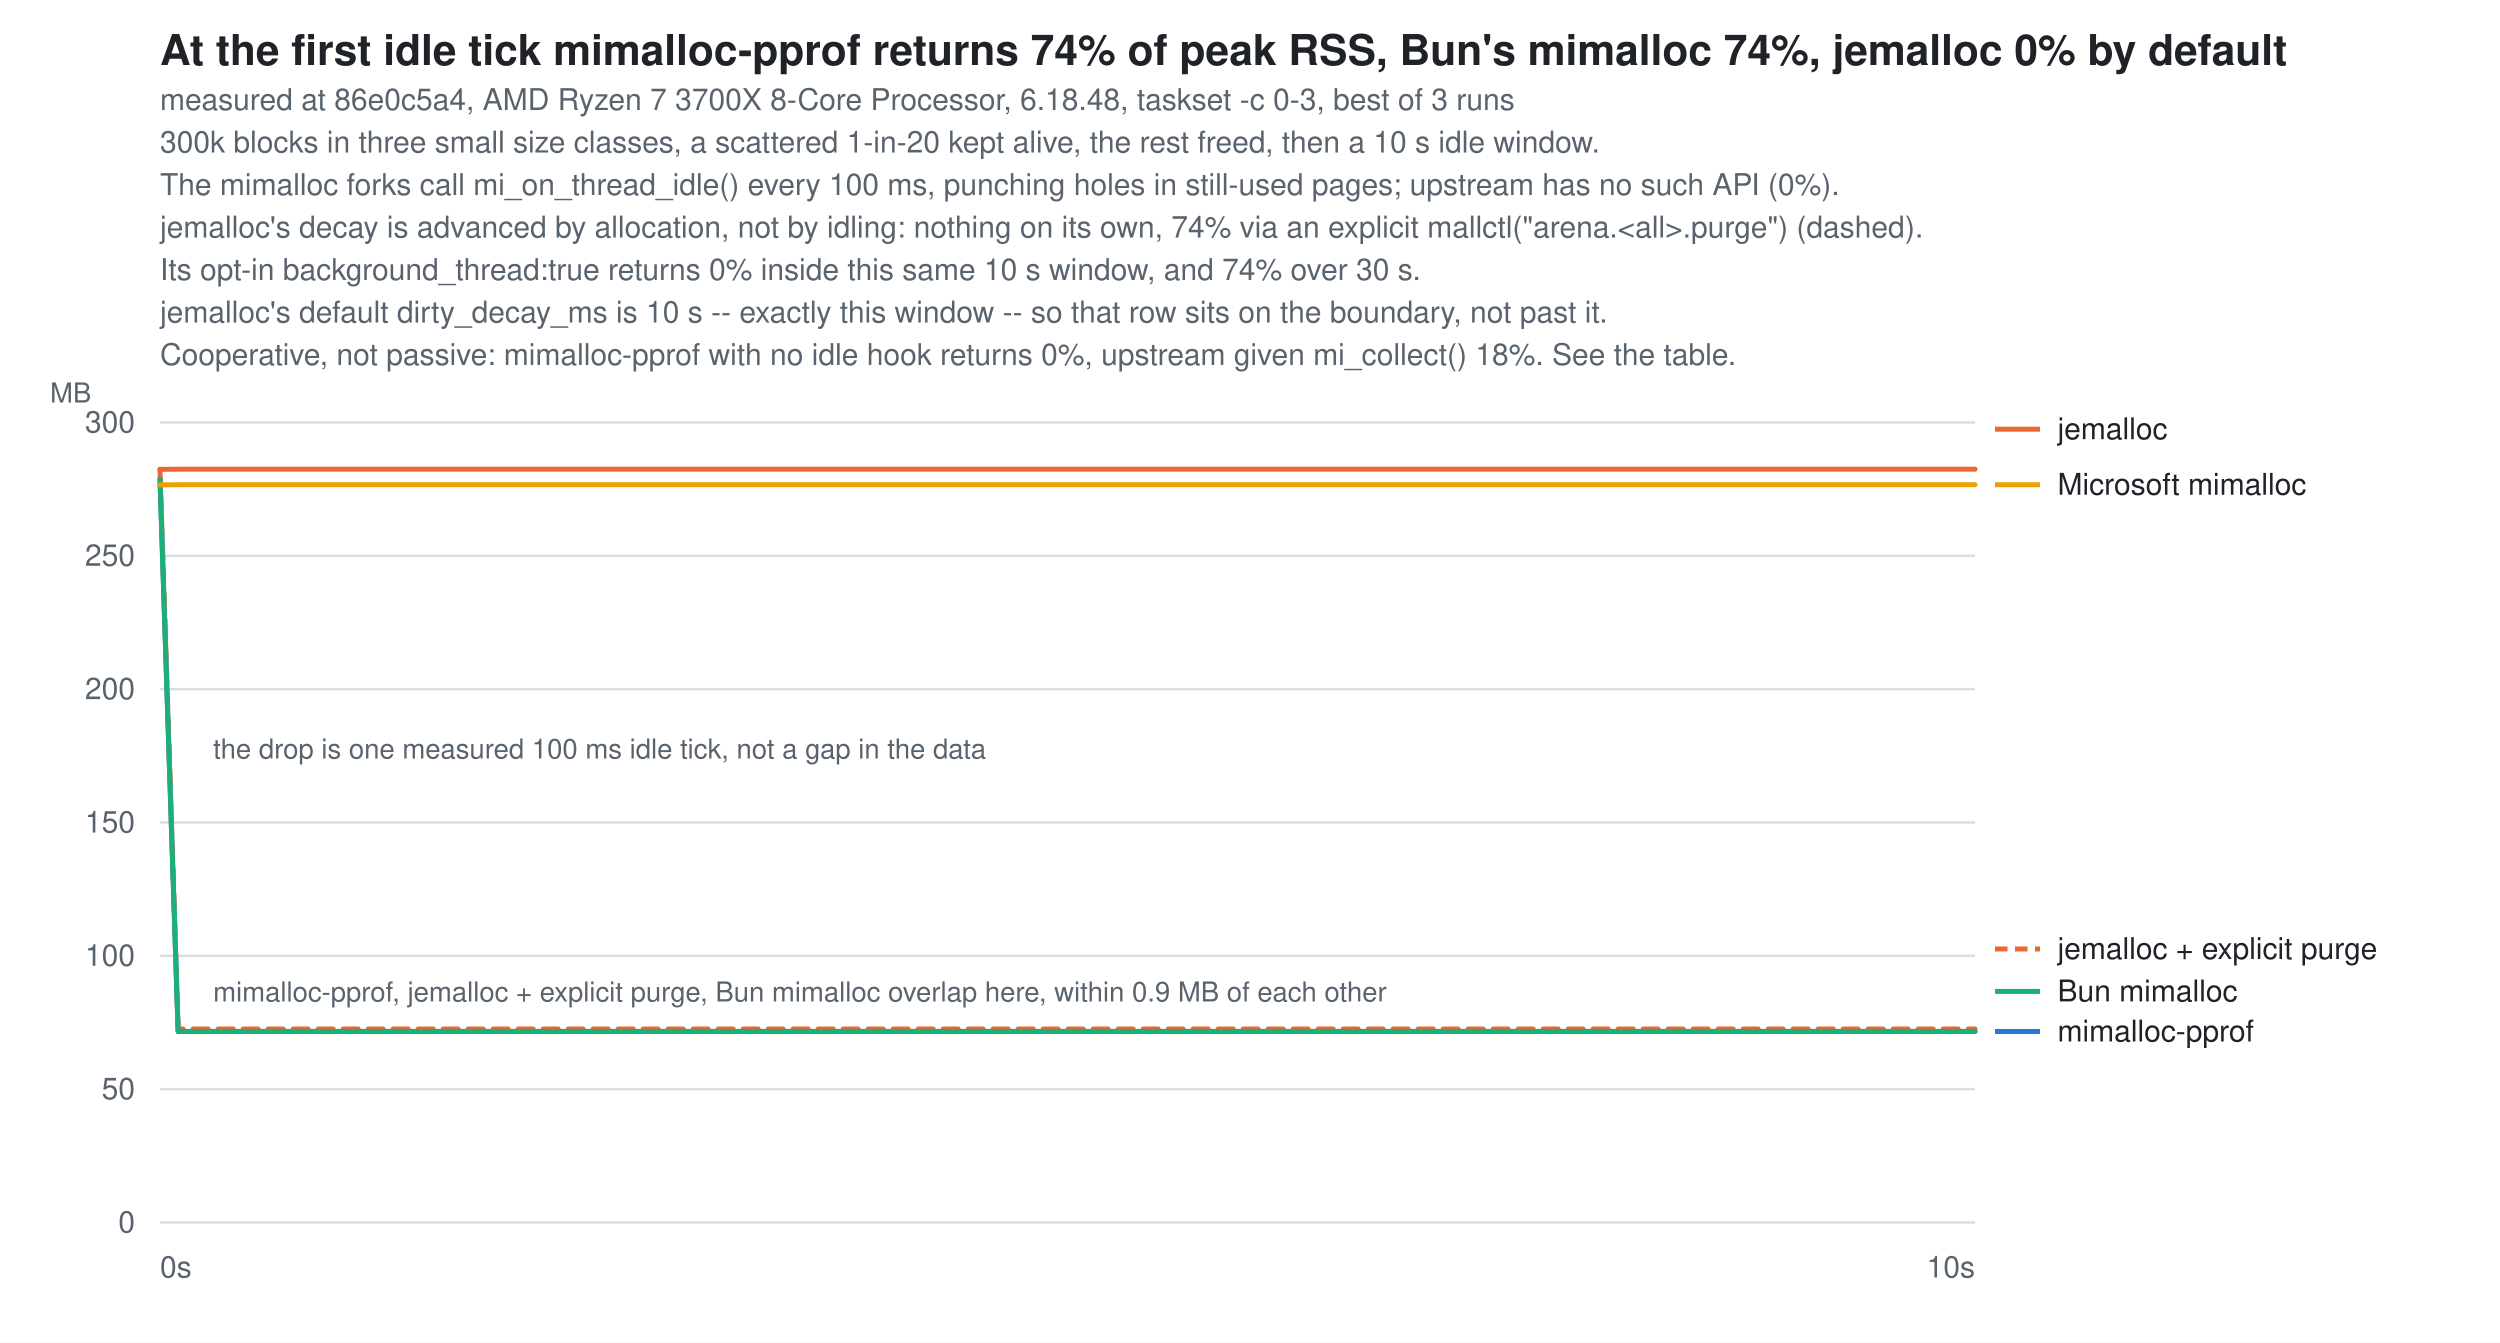
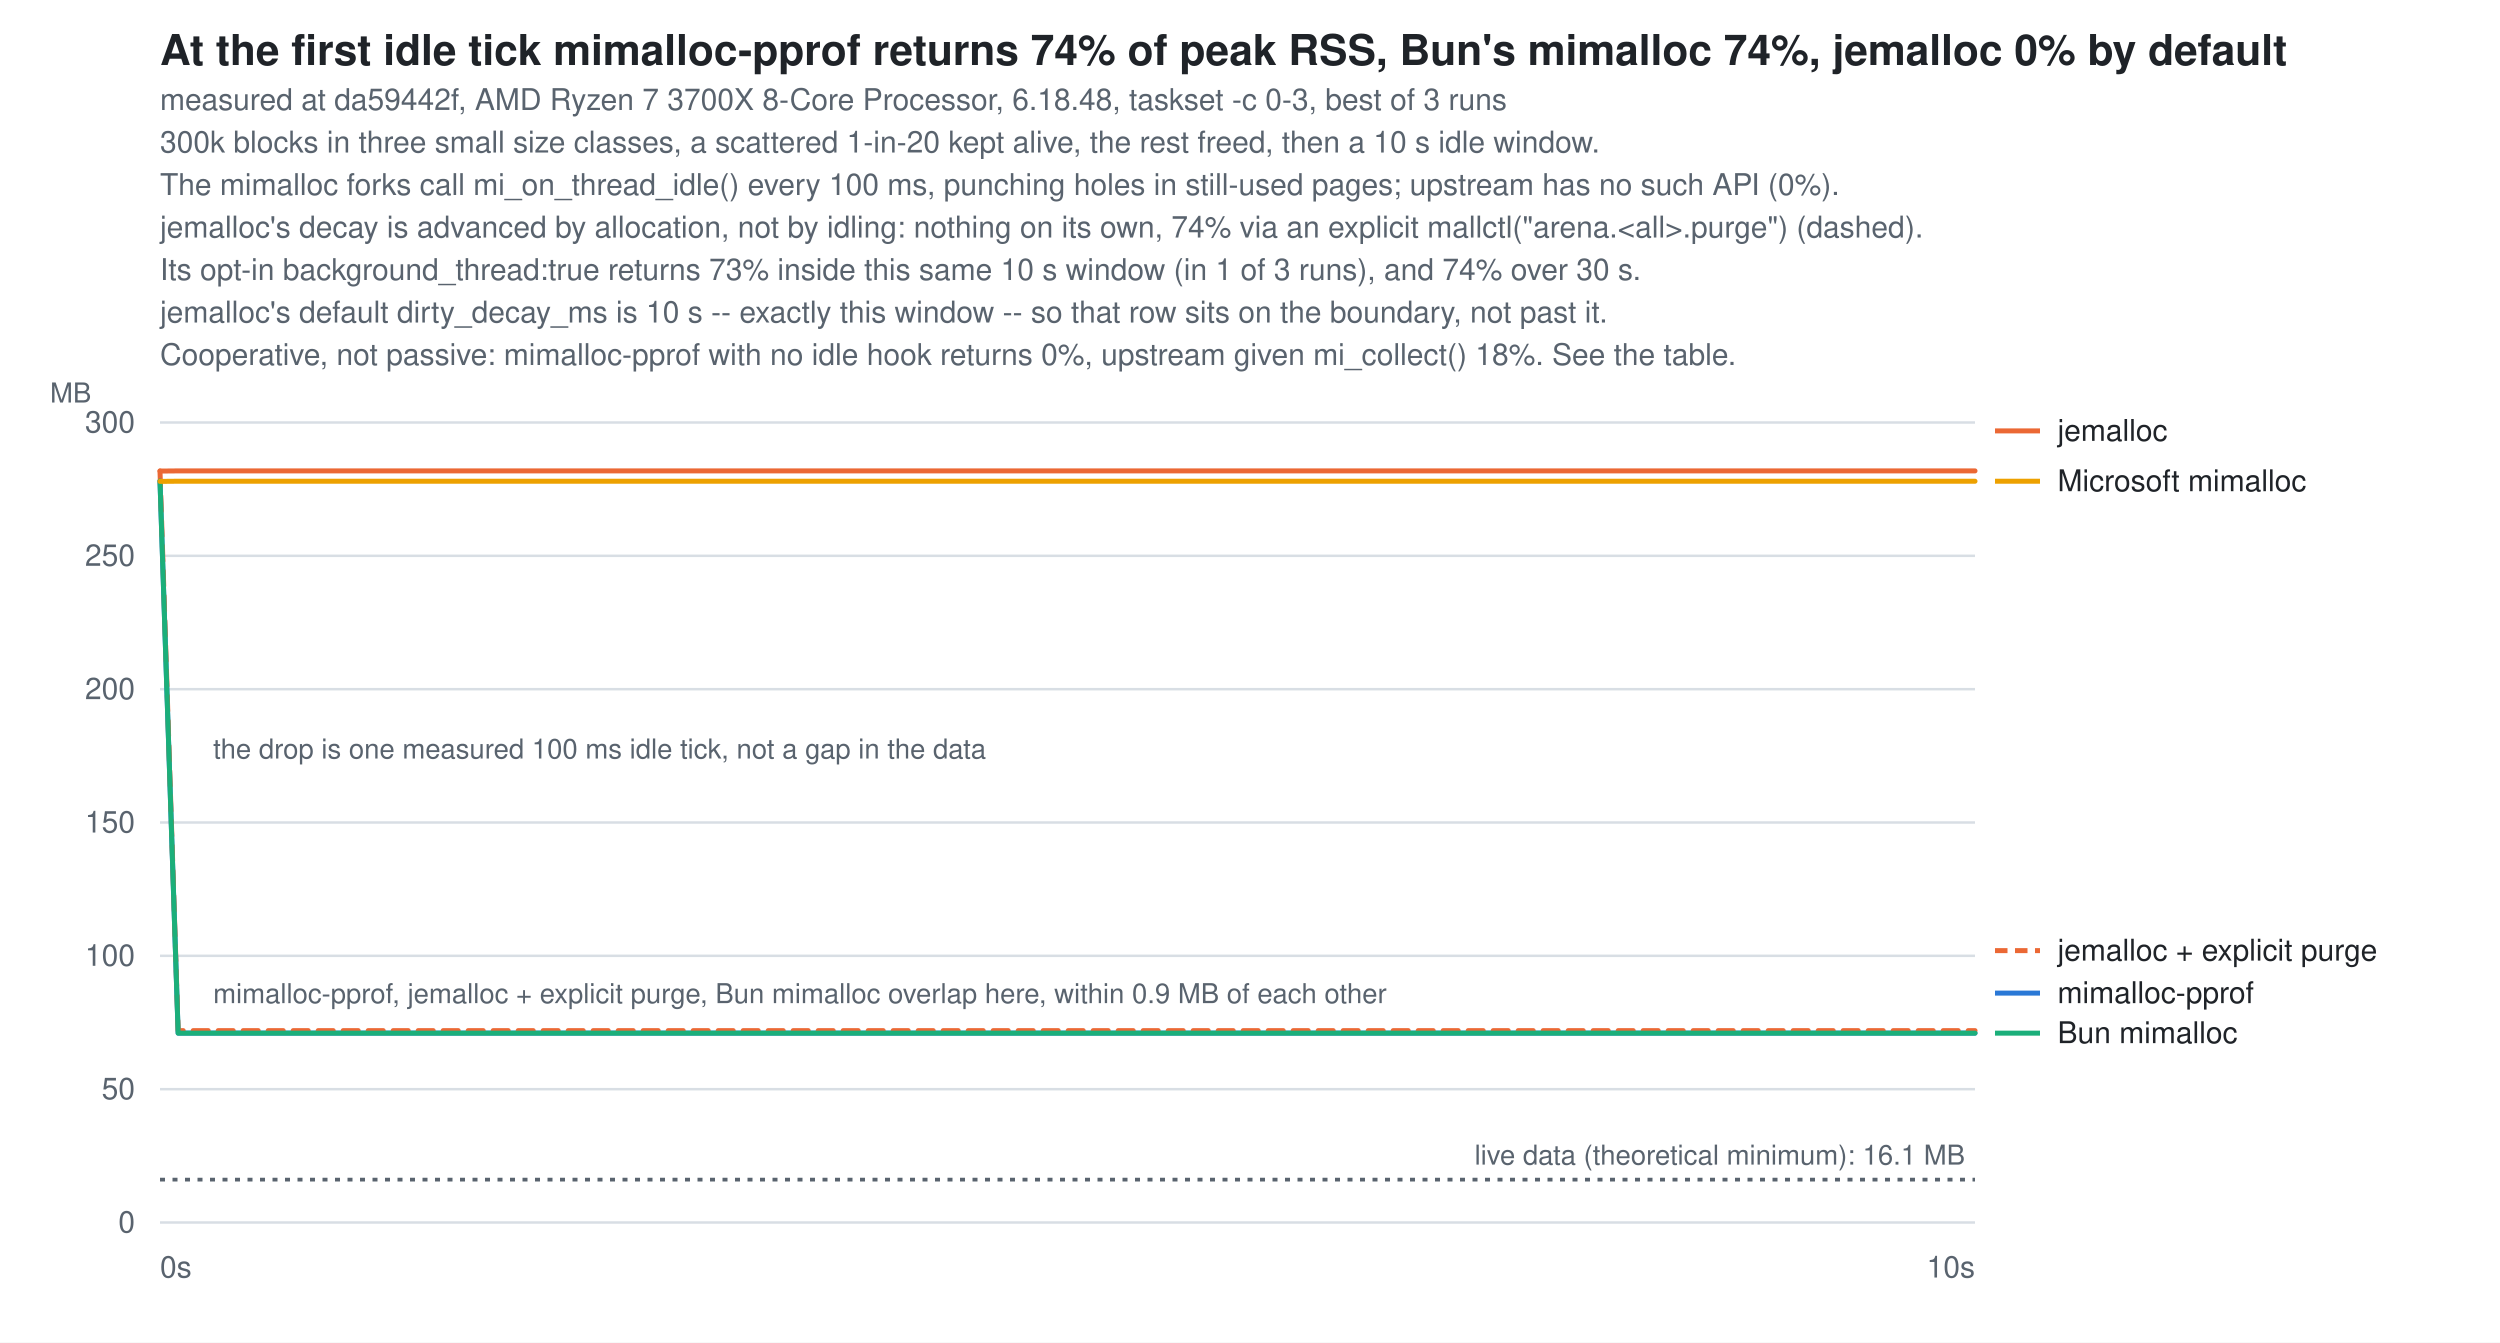
<svg xmlns="http://www.w3.org/2000/svg" viewBox="0 0 1000 537" width="1000" height="537" role="img" aria-label="At the first idle tick mimalloc-pprof returns 74% of peak RSS, Bun's mimalloc 74%, jemalloc 0% by default">
  <rect width="1000" height="537" fill="#ffffff" />
  <g font-family="-apple-system,BlinkMacSystemFont,Segoe UI,Helvetica,Arial,sans-serif">
    <text x="64" y="26" font-size="17" font-weight="600" fill="#1f2328">At the first idle tick mimalloc-pprof returns 74% of peak RSS, Bun's mimalloc 74%, jemalloc 0% by default</text>
-     <text x="64" y="44" font-size="12" fill="#59636e">measured at 86e0c5a4, AMD Ryzen 7 3700X 8-Core Processor, 6.18.48, taskset -c 0-3, best of 3 runs</text>
+     <text x="64" y="44" font-size="12" fill="#59636e">measured at da59442f, AMD Ryzen 7 3700X 8-Core Processor, 6.18.48, taskset -c 0-3, best of 3 runs</text>
    <text x="64" y="61" font-size="12" fill="#59636e">300k blocks in three small size classes, a scattered 1-in-20 kept alive, the rest freed, then a 10 s idle window.</text>
    <text x="64" y="78" font-size="12" fill="#59636e">The mimalloc forks call mi_on_thread_idle() every 100 ms, punching holes in still-used pages; upstream has no such API (0%).</text>
    <text x="64" y="95" font-size="12" fill="#59636e">jemalloc's decay is advanced by allocation, not by idling: nothing on its own, 74% via an explicit mallctl("arena.&lt;all&gt;.purge") (dashed).</text>
-     <text x="64" y="112" font-size="12" fill="#59636e">Its opt-in background_thread:true returns 0% inside this same 10 s window, and 74% over 30 s.</text>
+     <text x="64" y="112" font-size="12" fill="#59636e">Its opt-in background_thread:true returns 73% inside this same 10 s window (in 1 of 3 runs), and 74% over 30 s.</text>
    <text x="64" y="129" font-size="12" fill="#59636e">jemalloc's default dirty_decay_ms is 10 s -- exactly this window -- so that row sits on the boundary, not past it.</text>
    <text x="64" y="146" font-size="12" fill="#59636e">Cooperative, not passive: mimalloc-pprof with no idle hook returns 0%, upstream given mi_collect() 18%. See the table.</text>
    <line x1="64" y1="489.00" x2="790" y2="489.00" stroke="#d8dee4" stroke-width="1" />
    <text x="54" y="493.00" font-size="12" text-anchor="end" fill="#59636e">0</text>
    <line x1="64" y1="435.67" x2="790" y2="435.67" stroke="#d8dee4" stroke-width="1" />
    <text x="54" y="439.67" font-size="12" text-anchor="end" fill="#59636e">50</text>
    <line x1="64" y1="382.33" x2="790" y2="382.33" stroke="#d8dee4" stroke-width="1" />
    <text x="54" y="386.33" font-size="12" text-anchor="end" fill="#59636e">100</text>
    <line x1="64" y1="329.00" x2="790" y2="329.00" stroke="#d8dee4" stroke-width="1" />
    <text x="54" y="333.00" font-size="12" text-anchor="end" fill="#59636e">150</text>
    <line x1="64" y1="275.67" x2="790" y2="275.67" stroke="#d8dee4" stroke-width="1" />
    <text x="54" y="279.67" font-size="12" text-anchor="end" fill="#59636e">200</text>
    <line x1="64" y1="222.33" x2="790" y2="222.33" stroke="#d8dee4" stroke-width="1" />
    <text x="54" y="226.33" font-size="12" text-anchor="end" fill="#59636e">250</text>
    <line x1="64" y1="169.00" x2="790" y2="169.00" stroke="#d8dee4" stroke-width="1" />
    <text x="54" y="173.00" font-size="12" text-anchor="end" fill="#59636e">300</text>
    <text x="20" y="161.00" font-size="11" fill="#59636e">MB</text>
    <text x="64.00" y="511.00" font-size="12" text-anchor="start" fill="#59636e">0s</text>
    <text x="790.00" y="511.00" font-size="12" text-anchor="end" fill="#59636e">10s</text>
-     <path d="M 64.00 191.73 L 71.26 412.59 L 78.52 412.59 L 85.78 412.59 L 93.04 412.59 L 100.30 412.59 L 107.56 412.59 L 114.82 412.59 L 122.08 412.59 L 129.34 412.59 L 136.60 412.59 L 143.86 412.59 L 151.12 412.59 L 158.38 412.59 L 165.64 412.59 L 172.90 412.59 L 180.16 412.59 L 187.42 412.59 L 194.68 412.59 L 201.94 412.59 L 209.20 412.59 L 216.46 412.59 L 223.72 412.59 L 230.98 412.59 L 238.24 412.59 L 245.50 412.59 L 252.76 412.59 L 260.02 412.59 L 267.28 412.59 L 274.54 412.59 L 281.80 412.59 L 289.06 412.59 L 296.32 412.59 L 303.58 412.59 L 310.84 412.59 L 318.10 412.59 L 325.36 412.59 L 332.62 412.59 L 339.88 412.59 L 347.14 412.59 L 354.40 412.59 L 361.66 412.59 L 368.92 412.59 L 376.18 412.59 L 383.44 412.59 L 390.70 412.59 L 397.96 412.59 L 405.22 412.59 L 412.48 412.59 L 419.74 412.59 L 427.00 412.59 L 434.26 412.59 L 441.52 412.59 L 448.78 412.59 L 456.04 412.59 L 463.30 412.59 L 470.56 412.59 L 477.82 412.59 L 485.08 412.59 L 492.34 412.59 L 499.60 412.59 L 506.86 412.59 L 514.12 412.59 L 521.38 412.59 L 528.64 412.59 L 535.90 412.59 L 543.16 412.59 L 550.42 412.59 L 557.68 412.59 L 564.94 412.59 L 572.20 412.59 L 579.46 412.59 L 586.72 412.59 L 593.98 412.59 L 601.24 412.59 L 608.50 412.59 L 615.76 412.59 L 623.02 412.59 L 630.28 412.59 L 637.54 412.59 L 644.80 412.59 L 652.06 412.59 L 659.32 412.59 L 666.58 412.59 L 673.84 412.59 L 681.10 412.59 L 688.36 412.59 L 695.62 412.59 L 702.88 412.59 L 710.14 412.59 L 717.40 412.59 L 724.66 412.59 L 731.92 412.59 L 739.18 412.59 L 746.44 412.59 L 753.70 412.59 L 760.96 412.59 L 768.22 412.59 L 775.48 412.59 L 782.74 412.59 L 790.00 412.59" fill="none" stroke="#2a78d6" stroke-width="2" stroke-linejoin="round" stroke-linecap="round" />
-     <path d="M 64.00 187.75 L 71.26 187.68 L 78.52 187.68 L 85.78 187.68 L 93.04 187.68 L 100.30 187.68 L 107.56 187.68 L 114.82 187.68 L 122.08 187.68 L 129.34 187.68 L 136.60 187.68 L 143.86 187.68 L 151.12 187.68 L 158.38 187.68 L 165.64 187.68 L 172.90 187.68 L 180.16 187.68 L 187.42 187.68 L 194.68 187.68 L 201.94 187.68 L 209.20 187.68 L 216.46 187.68 L 223.72 187.68 L 230.98 187.68 L 238.24 187.68 L 245.50 187.68 L 252.76 187.68 L 260.02 187.68 L 267.28 187.68 L 274.54 187.68 L 281.80 187.68 L 289.06 187.68 L 296.32 187.68 L 303.58 187.68 L 310.84 187.68 L 318.10 187.68 L 325.36 187.68 L 332.62 187.68 L 339.88 187.68 L 347.14 187.68 L 354.40 187.68 L 361.66 187.68 L 368.92 187.68 L 376.18 187.68 L 383.44 187.68 L 390.70 187.68 L 397.96 187.68 L 405.22 187.68 L 412.48 187.68 L 419.74 187.68 L 427.00 187.68 L 434.26 187.68 L 441.52 187.68 L 448.78 187.68 L 456.04 187.68 L 463.30 187.68 L 470.56 187.68 L 477.82 187.68 L 485.08 187.68 L 492.34 187.68 L 499.60 187.68 L 506.86 187.68 L 514.12 187.68 L 521.38 187.68 L 528.64 187.68 L 535.90 187.68 L 543.16 187.68 L 550.42 187.68 L 557.68 187.68 L 564.94 187.68 L 572.20 187.68 L 579.46 187.68 L 586.72 187.68 L 593.98 187.68 L 601.24 187.68 L 608.50 187.68 L 615.76 187.68 L 623.02 187.68 L 630.28 187.68 L 637.54 187.68 L 644.80 187.68 L 652.06 187.68 L 659.32 187.68 L 666.58 187.68 L 673.84 187.68 L 681.10 187.68 L 688.36 187.68 L 695.62 187.68 L 702.88 187.68 L 710.14 187.68 L 717.40 187.68 L 724.66 187.68 L 731.92 187.68 L 739.18 187.68 L 746.44 187.68 L 753.70 187.68 L 760.96 187.68 L 768.22 187.68 L 775.48 187.68 L 782.74 187.68 L 790.00 187.68" fill="none" stroke="#eb6834" stroke-width="2" stroke-linejoin="round" stroke-linecap="round" />
-     <path d="M 64.00 187.72 L 71.26 411.59 L 78.52 411.59 L 85.78 411.59 L 93.04 411.59 L 100.30 411.59 L 107.56 411.59 L 114.82 411.59 L 122.08 411.59 L 129.34 411.59 L 136.60 411.59 L 143.86 411.59 L 151.12 411.59 L 158.38 411.59 L 165.64 411.59 L 172.90 411.59 L 180.16 411.59 L 187.42 411.59 L 194.68 411.59 L 201.94 411.59 L 209.20 411.59 L 216.46 411.59 L 223.72 411.59 L 230.98 411.59 L 238.24 411.59 L 245.50 411.59 L 252.76 411.59 L 260.02 411.59 L 267.28 411.59 L 274.54 411.59 L 281.80 411.59 L 289.06 411.59 L 296.32 411.59 L 303.58 411.59 L 310.84 411.59 L 318.10 411.59 L 325.36 411.59 L 332.62 411.59 L 339.88 411.59 L 347.14 411.59 L 354.40 411.59 L 361.66 411.59 L 368.92 411.59 L 376.18 411.59 L 383.44 411.59 L 390.70 411.59 L 397.96 411.59 L 405.22 411.59 L 412.48 411.59 L 419.74 411.59 L 427.00 411.59 L 434.26 411.59 L 441.52 411.59 L 448.78 411.59 L 456.04 411.59 L 463.30 411.59 L 470.56 411.59 L 477.82 411.59 L 485.08 411.59 L 492.34 411.59 L 499.60 411.59 L 506.86 411.59 L 514.12 411.59 L 521.38 411.59 L 528.64 411.59 L 535.90 411.59 L 543.16 411.59 L 550.42 411.59 L 557.68 411.59 L 564.94 411.59 L 572.20 411.59 L 579.46 411.59 L 586.72 411.59 L 593.98 411.59 L 601.24 411.59 L 608.50 411.59 L 615.76 411.59 L 623.02 411.59 L 630.28 411.59 L 637.54 411.59 L 644.80 411.59 L 652.06 411.59 L 659.32 411.59 L 666.58 411.59 L 673.84 411.59 L 681.10 411.59 L 688.36 411.59 L 695.62 411.59 L 702.88 411.59 L 710.14 411.59 L 717.40 411.59 L 724.66 411.59 L 731.92 411.59 L 739.18 411.59 L 746.44 411.59 L 753.70 411.59 L 760.96 411.59 L 768.22 411.59 L 775.48 411.59 L 782.74 411.59 L 790.00 411.59" fill="none" stroke="#eb6834" stroke-width="2" stroke-linejoin="round" stroke-linecap="round" stroke-dasharray="6,4" />
-     <path d="M 64.00 191.69 L 71.26 412.56 L 78.52 412.56 L 85.78 412.56 L 93.04 412.56 L 100.30 412.56 L 107.56 412.56 L 114.82 412.56 L 122.08 412.56 L 129.34 412.56 L 136.60 412.56 L 143.86 412.56 L 151.12 412.56 L 158.38 412.56 L 165.64 412.56 L 172.90 412.56 L 180.16 412.56 L 187.42 412.56 L 194.68 412.56 L 201.94 412.56 L 209.20 412.56 L 216.46 412.56 L 223.72 412.56 L 230.98 412.56 L 238.24 412.56 L 245.50 412.56 L 252.76 412.56 L 260.02 412.56 L 267.28 412.56 L 274.54 412.56 L 281.80 412.56 L 289.06 412.56 L 296.32 412.56 L 303.58 412.56 L 310.84 412.56 L 318.10 412.56 L 325.36 412.56 L 332.62 412.56 L 339.88 412.56 L 347.14 412.56 L 354.40 412.56 L 361.66 412.56 L 368.92 412.56 L 376.18 412.56 L 383.44 412.56 L 390.70 412.56 L 397.96 412.56 L 405.22 412.56 L 412.48 412.56 L 419.74 412.56 L 427.00 412.56 L 434.26 412.56 L 441.52 412.56 L 448.78 412.56 L 456.04 412.56 L 463.30 412.56 L 470.56 412.56 L 477.82 412.56 L 485.08 412.56 L 492.34 412.56 L 499.60 412.56 L 506.86 412.56 L 514.12 412.56 L 521.38 412.56 L 528.64 412.56 L 535.90 412.56 L 543.16 412.56 L 550.42 412.56 L 557.68 412.56 L 564.94 412.56 L 572.20 412.56 L 579.46 412.56 L 586.72 412.56 L 593.98 412.56 L 601.24 412.56 L 608.50 412.56 L 615.76 412.56 L 623.02 412.56 L 630.28 412.56 L 637.54 412.56 L 644.80 412.56 L 652.06 412.56 L 659.32 412.56 L 666.58 412.56 L 673.84 412.56 L 681.10 412.56 L 688.36 412.56 L 695.62 412.56 L 702.88 412.56 L 710.14 412.56 L 717.40 412.56 L 724.66 412.56 L 731.92 412.56 L 739.18 412.56 L 746.44 412.56 L 753.70 412.56 L 760.96 412.56 L 768.22 412.56 L 775.48 412.56 L 782.74 412.56 L 790.00 412.56" fill="none" stroke="#1baf7a" stroke-width="2" stroke-linejoin="round" stroke-linecap="round" />
-     <path d="M 64.00 193.96 L 71.26 193.89 L 78.52 193.89 L 85.78 193.89 L 93.04 193.89 L 100.30 193.89 L 107.56 193.89 L 114.82 193.89 L 122.08 193.89 L 129.34 193.89 L 136.60 193.89 L 143.86 193.89 L 151.12 193.89 L 158.38 193.89 L 165.64 193.89 L 172.90 193.89 L 180.16 193.89 L 187.42 193.89 L 194.68 193.89 L 201.94 193.89 L 209.20 193.89 L 216.46 193.89 L 223.72 193.89 L 230.98 193.89 L 238.24 193.89 L 245.50 193.89 L 252.76 193.89 L 260.02 193.89 L 267.28 193.89 L 274.54 193.89 L 281.80 193.89 L 289.06 193.89 L 296.32 193.89 L 303.58 193.89 L 310.84 193.89 L 318.10 193.89 L 325.36 193.89 L 332.62 193.89 L 339.88 193.89 L 347.14 193.89 L 354.40 193.89 L 361.66 193.89 L 368.92 193.89 L 376.18 193.89 L 383.44 193.89 L 390.70 193.89 L 397.96 193.89 L 405.22 193.89 L 412.48 193.89 L 419.74 193.89 L 427.00 193.89 L 434.26 193.89 L 441.52 193.89 L 448.78 193.89 L 456.04 193.89 L 463.30 193.89 L 470.56 193.89 L 477.82 193.89 L 485.08 193.89 L 492.34 193.89 L 499.60 193.89 L 506.86 193.89 L 514.12 193.89 L 521.38 193.89 L 528.64 193.89 L 535.90 193.89 L 543.16 193.89 L 550.42 193.89 L 557.68 193.89 L 564.94 193.89 L 572.20 193.89 L 579.46 193.89 L 586.72 193.89 L 593.98 193.89 L 601.24 193.89 L 608.50 193.89 L 615.76 193.89 L 623.02 193.89 L 630.28 193.89 L 637.54 193.89 L 644.80 193.89 L 652.06 193.89 L 659.32 193.89 L 666.58 193.89 L 673.84 193.89 L 681.10 193.89 L 688.36 193.89 L 695.62 193.89 L 702.88 193.89 L 710.14 193.89 L 717.40 193.89 L 724.66 193.89 L 731.92 193.89 L 739.18 193.89 L 746.44 193.89 L 753.70 193.89 L 760.96 193.89 L 768.22 193.89 L 775.48 193.89 L 782.74 193.89 L 790.00 193.89" fill="none" stroke="#eda100" stroke-width="2" stroke-linejoin="round" stroke-linecap="round" />
+     <line data-series="floor" x1="64" y1="471.85" x2="790" y2="471.85" stroke="#59636e" stroke-width="1.5" stroke-dasharray="2,3" />
+     <text x="786" y="465.85" font-size="11" text-anchor="end" fill="#59636e">live data (theoretical minimum): 16.1 MB</text>
+     <path d="M 64.00 192.37 L 71.26 413.24 L 78.52 413.24 L 85.78 413.24 L 93.04 413.24 L 100.30 413.24 L 107.56 413.24 L 114.82 413.24 L 122.08 413.24 L 129.34 413.24 L 136.60 413.24 L 143.86 413.24 L 151.12 413.24 L 158.38 413.24 L 165.64 413.24 L 172.90 413.24 L 180.16 413.24 L 187.42 413.24 L 194.68 413.24 L 201.94 413.24 L 209.20 413.24 L 216.46 413.24 L 223.72 413.24 L 230.98 413.24 L 238.24 413.24 L 245.50 413.24 L 252.76 413.24 L 260.02 413.24 L 267.28 413.24 L 274.54 413.24 L 281.80 413.24 L 289.06 413.24 L 296.32 413.24 L 303.58 413.24 L 310.84 413.24 L 318.10 413.24 L 325.36 413.24 L 332.62 413.24 L 339.88 413.24 L 347.14 413.24 L 354.40 413.24 L 361.66 413.24 L 368.92 413.24 L 376.18 413.24 L 383.44 413.24 L 390.70 413.24 L 397.96 413.24 L 405.22 413.24 L 412.48 413.24 L 419.74 413.24 L 427.00 413.24 L 434.26 413.24 L 441.52 413.24 L 448.78 413.24 L 456.04 413.24 L 463.30 413.24 L 470.56 413.24 L 477.82 413.24 L 485.08 413.24 L 492.34 413.24 L 499.60 413.24 L 506.86 413.24 L 514.12 413.24 L 521.38 413.24 L 528.64 413.24 L 535.90 413.24 L 543.16 413.24 L 550.42 413.24 L 557.68 413.24 L 564.94 413.24 L 572.20 413.24 L 579.46 413.24 L 586.72 413.24 L 593.98 413.24 L 601.24 413.24 L 608.50 413.24 L 615.76 413.24 L 623.02 413.24 L 630.28 413.24 L 637.54 413.24 L 644.80 413.24 L 652.06 413.24 L 659.32 413.24 L 666.58 413.24 L 673.84 413.24 L 681.10 413.24 L 688.36 413.24 L 695.62 413.24 L 702.88 413.24 L 710.14 413.24 L 717.40 413.24 L 724.66 413.24 L 731.92 413.24 L 739.18 413.24 L 746.44 413.24 L 753.70 413.24 L 760.96 413.24 L 768.22 413.24 L 775.48 413.24 L 782.74 413.24 L 790.00 413.24" fill="none" stroke="#2a78d6" stroke-width="2" stroke-linejoin="round" stroke-linecap="round" />
+     <path d="M 64.00 188.43 L 71.26 188.36 L 78.52 188.36 L 85.78 188.36 L 93.04 188.36 L 100.30 188.36 L 107.56 188.36 L 114.82 188.36 L 122.08 188.36 L 129.34 188.36 L 136.60 188.36 L 143.86 188.36 L 151.12 188.36 L 158.38 188.36 L 165.64 188.36 L 172.90 188.36 L 180.16 188.36 L 187.42 188.36 L 194.68 188.36 L 201.94 188.36 L 209.20 188.36 L 216.46 188.36 L 223.72 188.36 L 230.98 188.36 L 238.24 188.36 L 245.50 188.36 L 252.76 188.36 L 260.02 188.36 L 267.28 188.36 L 274.54 188.36 L 281.80 188.36 L 289.06 188.36 L 296.32 188.36 L 303.58 188.36 L 310.84 188.36 L 318.10 188.36 L 325.36 188.36 L 332.62 188.36 L 339.88 188.36 L 347.14 188.36 L 354.40 188.36 L 361.66 188.36 L 368.92 188.36 L 376.18 188.36 L 383.44 188.36 L 390.70 188.36 L 397.96 188.36 L 405.22 188.36 L 412.48 188.36 L 419.74 188.36 L 427.00 188.36 L 434.26 188.36 L 441.52 188.36 L 448.78 188.36 L 456.04 188.36 L 463.30 188.36 L 470.56 188.36 L 477.82 188.36 L 485.08 188.36 L 492.34 188.36 L 499.60 188.36 L 506.86 188.36 L 514.12 188.36 L 521.38 188.36 L 528.64 188.36 L 535.90 188.36 L 543.16 188.36 L 550.42 188.36 L 557.68 188.36 L 564.94 188.36 L 572.20 188.36 L 579.46 188.36 L 586.72 188.36 L 593.98 188.36 L 601.24 188.36 L 608.50 188.36 L 615.76 188.36 L 623.02 188.36 L 630.28 188.36 L 637.54 188.36 L 644.80 188.36 L 652.06 188.36 L 659.32 188.36 L 666.58 188.36 L 673.84 188.36 L 681.10 188.36 L 688.36 188.36 L 695.62 188.36 L 702.88 188.36 L 710.14 188.36 L 717.40 188.36 L 724.66 188.36 L 731.92 188.36 L 739.18 188.36 L 746.44 188.36 L 753.70 188.36 L 760.96 188.36 L 768.22 188.36 L 775.48 188.36 L 782.74 188.36 L 790.00 188.36" fill="none" stroke="#eb6834" stroke-width="2" stroke-linejoin="round" stroke-linecap="round" />
+     <path d="M 64.00 188.39 L 71.26 412.25 L 78.52 412.25 L 85.78 412.25 L 93.04 412.25 L 100.30 412.25 L 107.56 412.25 L 114.82 412.25 L 122.08 412.25 L 129.34 412.25 L 136.60 412.25 L 143.86 412.25 L 151.12 412.25 L 158.38 412.25 L 165.64 412.25 L 172.90 412.25 L 180.16 412.25 L 187.42 412.25 L 194.68 412.25 L 201.94 412.25 L 209.20 412.25 L 216.46 412.25 L 223.72 412.25 L 230.98 412.25 L 238.24 412.25 L 245.50 412.25 L 252.76 412.25 L 260.02 412.25 L 267.28 412.25 L 274.54 412.25 L 281.80 412.25 L 289.06 412.25 L 296.32 412.25 L 303.58 412.25 L 310.84 412.25 L 318.10 412.25 L 325.36 412.25 L 332.62 412.25 L 339.88 412.25 L 347.14 412.25 L 354.40 412.25 L 361.66 412.25 L 368.92 412.25 L 376.18 412.25 L 383.44 412.25 L 390.70 412.25 L 397.96 412.25 L 405.22 412.25 L 412.48 412.25 L 419.74 412.25 L 427.00 412.25 L 434.26 412.25 L 441.52 412.25 L 448.78 412.25 L 456.04 412.25 L 463.30 412.25 L 470.56 412.25 L 477.82 412.25 L 485.08 412.25 L 492.34 412.25 L 499.60 412.25 L 506.86 412.25 L 514.12 412.25 L 521.38 412.25 L 528.64 412.25 L 535.90 412.25 L 543.16 412.25 L 550.42 412.25 L 557.68 412.25 L 564.94 412.25 L 572.20 412.25 L 579.46 412.25 L 586.72 412.25 L 593.98 412.25 L 601.24 412.25 L 608.50 412.25 L 615.76 412.25 L 623.02 412.25 L 630.28 412.25 L 637.54 412.25 L 644.80 412.25 L 652.06 412.25 L 659.32 412.25 L 666.58 412.25 L 673.84 412.25 L 681.10 412.25 L 688.36 412.25 L 695.62 412.25 L 702.88 412.25 L 710.14 412.25 L 717.40 412.25 L 724.66 412.25 L 731.92 412.25 L 739.18 412.25 L 746.44 412.25 L 753.70 412.25 L 760.96 412.25 L 768.22 412.25 L 775.48 412.25 L 782.74 412.25 L 790.00 412.25" fill="none" stroke="#eb6834" stroke-width="2" stroke-linejoin="round" stroke-linecap="round" stroke-dasharray="6,4" />
+     <path d="M 64.00 192.39 L 71.26 413.26 L 78.52 413.26 L 85.78 413.26 L 93.04 413.26 L 100.30 413.26 L 107.56 413.26 L 114.82 413.26 L 122.08 413.26 L 129.34 413.26 L 136.60 413.26 L 143.86 413.26 L 151.12 413.26 L 158.38 413.26 L 165.64 413.26 L 172.90 413.26 L 180.16 413.26 L 187.42 413.26 L 194.68 413.26 L 201.94 413.26 L 209.20 413.26 L 216.46 413.26 L 223.72 413.26 L 230.98 413.26 L 238.24 413.26 L 245.50 413.26 L 252.76 413.26 L 260.02 413.26 L 267.28 413.26 L 274.54 413.26 L 281.80 413.26 L 289.06 413.26 L 296.32 413.26 L 303.58 413.26 L 310.84 413.26 L 318.10 413.26 L 325.36 413.26 L 332.62 413.26 L 339.88 413.26 L 347.14 413.26 L 354.40 413.26 L 361.66 413.26 L 368.92 413.26 L 376.18 413.26 L 383.44 413.26 L 390.70 413.26 L 397.96 413.26 L 405.22 413.26 L 412.48 413.26 L 419.74 413.26 L 427.00 413.26 L 434.26 413.26 L 441.52 413.26 L 448.78 413.26 L 456.04 413.26 L 463.30 413.26 L 470.56 413.26 L 477.82 413.26 L 485.08 413.26 L 492.34 413.26 L 499.60 413.26 L 506.86 413.26 L 514.12 413.26 L 521.38 413.26 L 528.64 413.26 L 535.90 413.26 L 543.16 413.26 L 550.42 413.26 L 557.68 413.26 L 564.94 413.26 L 572.20 413.26 L 579.46 413.26 L 586.72 413.26 L 593.98 413.26 L 601.24 413.26 L 608.50 413.26 L 615.76 413.26 L 623.02 413.26 L 630.28 413.26 L 637.54 413.26 L 644.80 413.26 L 652.06 413.26 L 659.32 413.26 L 666.58 413.26 L 673.84 413.26 L 681.10 413.26 L 688.36 413.26 L 695.62 413.26 L 702.88 413.26 L 710.14 413.26 L 717.40 413.26 L 724.66 413.26 L 731.92 413.26 L 739.18 413.26 L 746.44 413.26 L 753.70 413.26 L 760.96 413.26 L 768.22 413.26 L 775.48 413.26 L 782.74 413.26 L 790.00 413.26" fill="none" stroke="#1baf7a" stroke-width="2" stroke-linejoin="round" stroke-linecap="round" />
+     <path d="M 64.00 192.56 L 71.26 192.49 L 78.52 192.49 L 85.78 192.49 L 93.04 192.49 L 100.30 192.49 L 107.56 192.49 L 114.82 192.49 L 122.08 192.49 L 129.34 192.49 L 136.60 192.49 L 143.86 192.49 L 151.12 192.49 L 158.38 192.49 L 165.64 192.49 L 172.90 192.49 L 180.16 192.49 L 187.42 192.49 L 194.68 192.49 L 201.94 192.49 L 209.20 192.49 L 216.46 192.49 L 223.72 192.49 L 230.98 192.49 L 238.24 192.49 L 245.50 192.49 L 252.76 192.49 L 260.02 192.49 L 267.28 192.49 L 274.54 192.49 L 281.80 192.49 L 289.06 192.49 L 296.32 192.49 L 303.58 192.49 L 310.84 192.49 L 318.10 192.49 L 325.36 192.49 L 332.62 192.49 L 339.88 192.49 L 347.14 192.49 L 354.40 192.49 L 361.66 192.49 L 368.92 192.49 L 376.18 192.49 L 383.44 192.49 L 390.70 192.49 L 397.96 192.49 L 405.22 192.49 L 412.48 192.49 L 419.74 192.49 L 427.00 192.49 L 434.26 192.49 L 441.52 192.49 L 448.78 192.49 L 456.04 192.49 L 463.30 192.49 L 470.56 192.49 L 477.82 192.49 L 485.08 192.49 L 492.34 192.49 L 499.60 192.49 L 506.86 192.49 L 514.12 192.49 L 521.38 192.49 L 528.64 192.49 L 535.90 192.49 L 543.16 192.49 L 550.42 192.49 L 557.68 192.49 L 564.94 192.49 L 572.20 192.49 L 579.46 192.49 L 586.72 192.49 L 593.98 192.49 L 601.24 192.49 L 608.50 192.49 L 615.76 192.49 L 623.02 192.49 L 630.28 192.49 L 637.54 192.49 L 644.80 192.49 L 652.06 192.49 L 659.32 192.49 L 666.58 192.49 L 673.84 192.49 L 681.10 192.49 L 688.36 192.49 L 695.62 192.49 L 702.88 192.49 L 710.14 192.49 L 717.40 192.49 L 724.66 192.49 L 731.92 192.49 L 739.18 192.49 L 746.44 192.49 L 753.70 192.49 L 760.96 192.49 L 768.22 192.49 L 775.48 192.49 L 782.74 192.49 L 790.00 192.49" fill="none" stroke="#eda100" stroke-width="2" stroke-linejoin="round" stroke-linecap="round" />
    <text x="85.26" y="303.40" font-size="11" fill="#59636e">the drop is one measured 100 ms idle tick, not a gap in the data</text>
-     <text x="85.26" y="400.59" font-size="11" fill="#59636e">mimalloc-pprof, jemalloc + explicit purge, Bun mimalloc overlap here, within 0.9 MB of each other</text>
-     <line x1="798.00" y1="412.59" x2="816.00" y2="412.59" stroke="#2a78d6" stroke-width="2" />
-     <text x="823.00" y="416.59" font-size="12" fill="#1f2328">mimalloc-pprof</text>
-     <line x1="798.00" y1="396.56" x2="816.00" y2="396.56" stroke="#1baf7a" stroke-width="2" />
-     <text x="823.00" y="400.56" font-size="12" fill="#1f2328">Bun mimalloc</text>
-     <line x1="798.00" y1="379.59" x2="816.00" y2="379.59" stroke="#eb6834" stroke-width="2" stroke-dasharray="5,3" />
-     <text x="823.00" y="383.59" font-size="12" fill="#1f2328">jemalloc + explicit purge</text>
-     <line x1="798.00" y1="193.89" x2="816.00" y2="193.89" stroke="#eda100" stroke-width="2" />
-     <text x="823.00" y="197.89" font-size="12" fill="#1f2328">Microsoft mimalloc</text>
-     <line x1="798.00" y1="171.68" x2="816.00" y2="171.68" stroke="#eb6834" stroke-width="2" />
-     <text x="823.00" y="175.68" font-size="12" fill="#1f2328">jemalloc</text>
+     <text x="85.26" y="401.26" font-size="11" fill="#59636e">mimalloc-pprof, jemalloc + explicit purge, Bun mimalloc overlap here, within 0.9 MB of each other</text>
+     <line x1="798.00" y1="413.26" x2="816.00" y2="413.26" stroke="#1baf7a" stroke-width="2" />
+     <text x="823.00" y="417.26" font-size="12" fill="#1f2328">Bun mimalloc</text>
+     <line x1="798.00" y1="397.24" x2="816.00" y2="397.24" stroke="#2a78d6" stroke-width="2" />
+     <text x="823.00" y="401.24" font-size="12" fill="#1f2328">mimalloc-pprof</text>
+     <line x1="798.00" y1="380.25" x2="816.00" y2="380.25" stroke="#eb6834" stroke-width="2" stroke-dasharray="5,3" />
+     <text x="823.00" y="384.25" font-size="12" fill="#1f2328">jemalloc + explicit purge</text>
+     <line x1="798.00" y1="192.49" x2="816.00" y2="192.49" stroke="#eda100" stroke-width="2" />
+     <text x="823.00" y="196.49" font-size="12" fill="#1f2328">Microsoft mimalloc</text>
+     <line x1="798.00" y1="172.36" x2="816.00" y2="172.36" stroke="#eb6834" stroke-width="2" />
+     <text x="823.00" y="176.36" font-size="12" fill="#1f2328">jemalloc</text>
  </g>
</svg>
